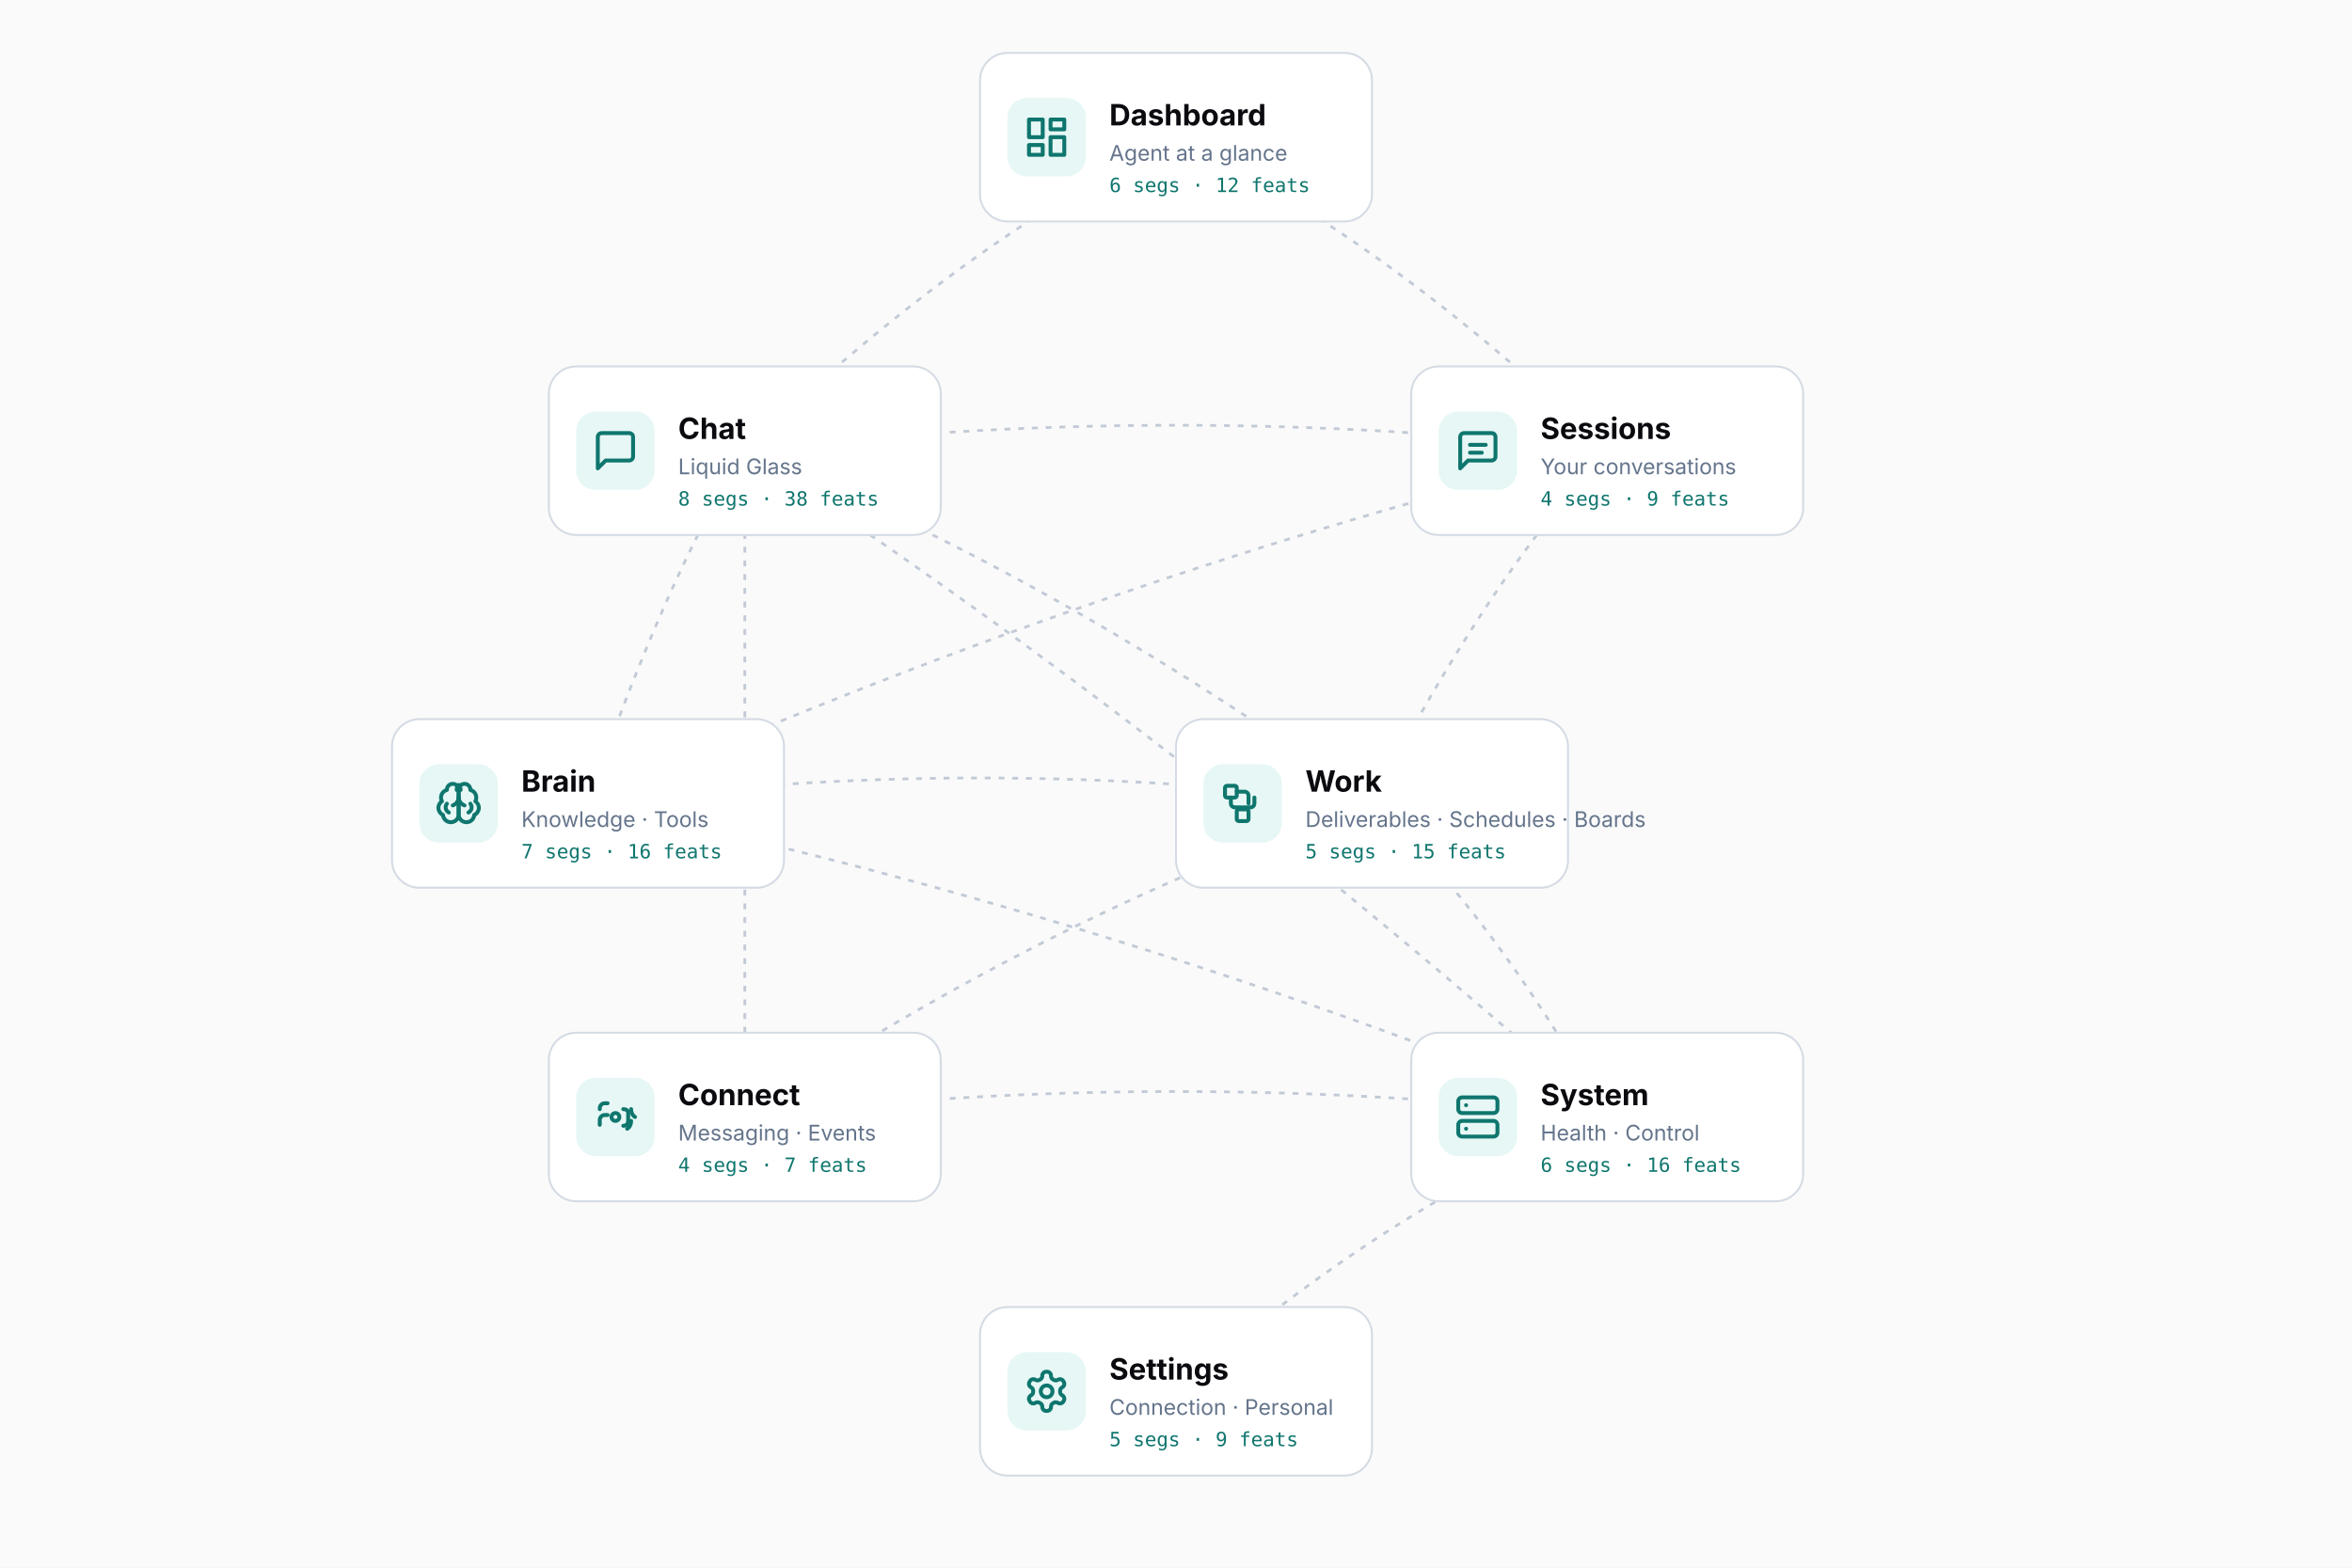
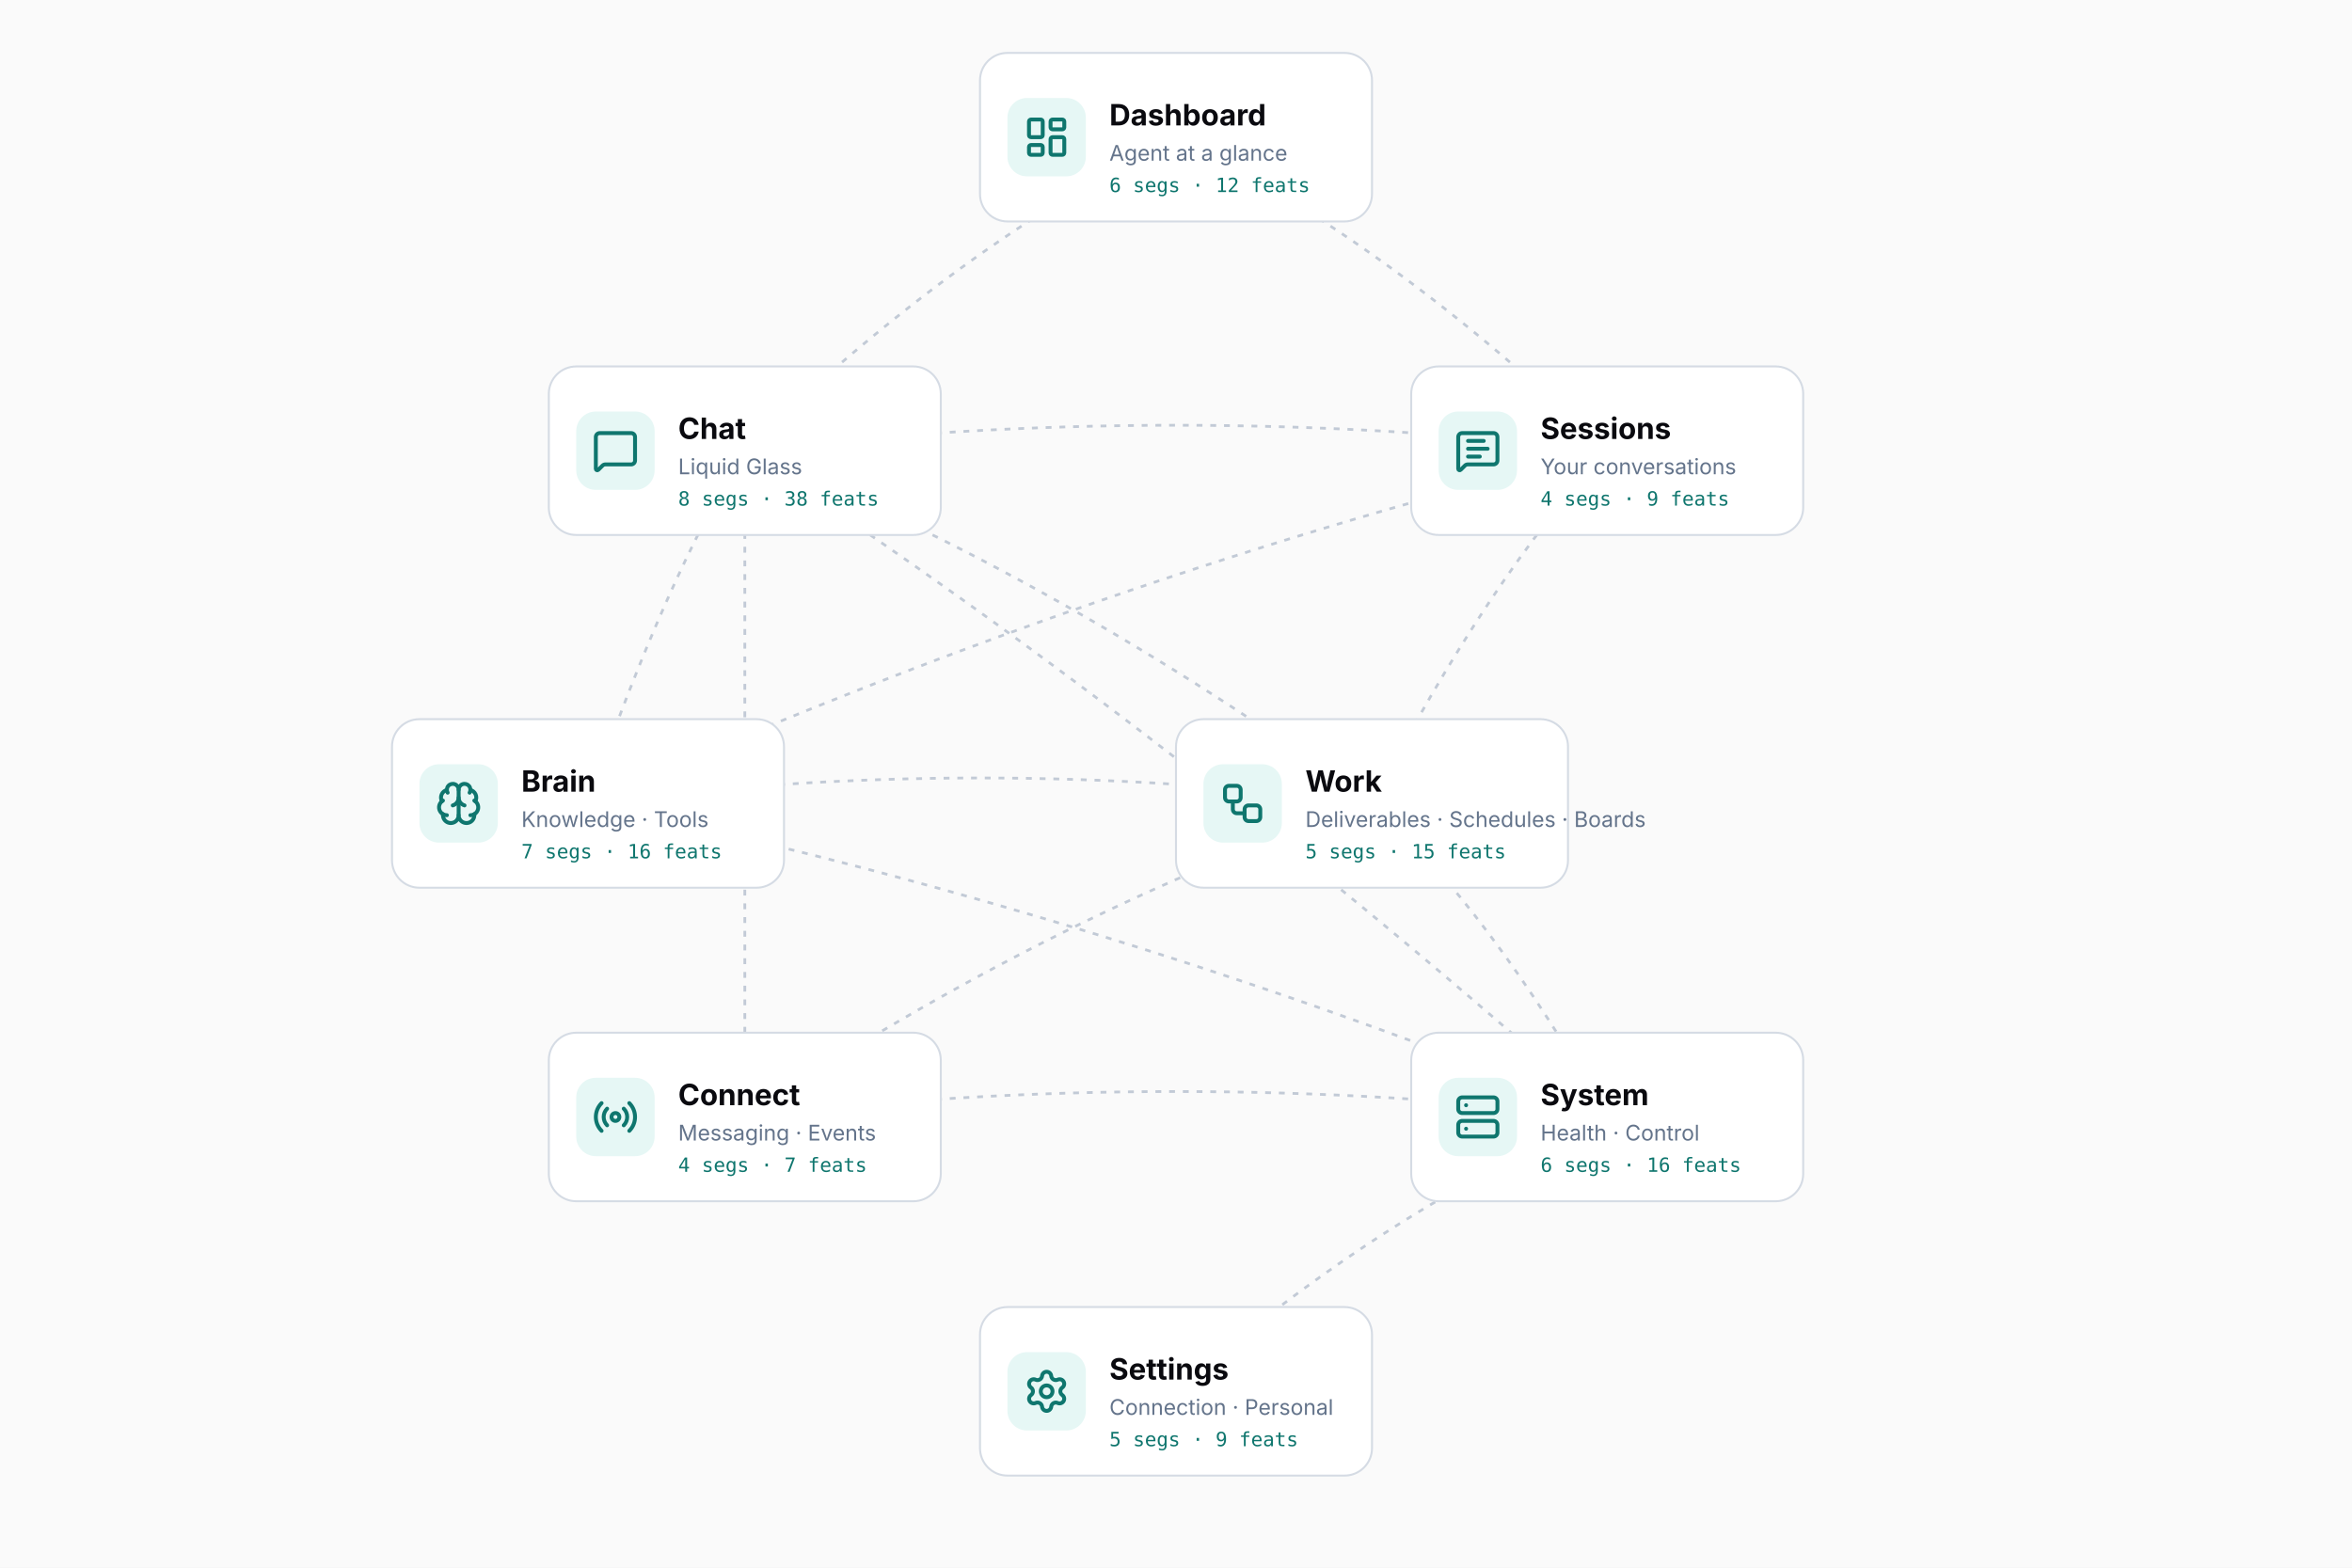
<svg xmlns="http://www.w3.org/2000/svg" viewBox="0 0 1200 800" width="1200" height="800">
  <rect width="1200" height="800" fill="#FAFAFA" />
  <path d="M 600 70 Q 490.0 124.0 380 230" fill="none" stroke="#94A3B8" stroke-width="1.4" stroke-dasharray="3 4" opacity="0.55" />
  <path d="M 600 70 Q 710.0 124.0 820 230" fill="none" stroke="#94A3B8" stroke-width="1.4" stroke-dasharray="3 4" opacity="0.55" />
  <path d="M 380 230 Q 600.0 204.0 820 230" fill="none" stroke="#94A3B8" stroke-width="1.4" stroke-dasharray="3 4" opacity="0.55" />
  <path d="M 380 230 Q 340.0 294.0 300 410" fill="none" stroke="#94A3B8" stroke-width="1.4" stroke-dasharray="3 4" opacity="0.55" />
  <path d="M 380 230 Q 540.0 294.0 700 410" fill="none" stroke="#94A3B8" stroke-width="1.4" stroke-dasharray="3 4" opacity="0.55" />
  <path d="M 380 230 Q 380.0 374.0 380 570" fill="none" stroke="#94A3B8" stroke-width="1.4" stroke-dasharray="3 4" opacity="0.55" />
  <path d="M 380 230 Q 600.0 374.0 820 570" fill="none" stroke="#94A3B8" stroke-width="1.4" stroke-dasharray="3 4" opacity="0.55" />
  <path d="M 820 230 Q 560.0 294.0 300 410" fill="none" stroke="#94A3B8" stroke-width="1.4" stroke-dasharray="3 4" opacity="0.55" />
  <path d="M 820 230 Q 760.0 294.0 700 410" fill="none" stroke="#94A3B8" stroke-width="1.4" stroke-dasharray="3 4" opacity="0.55" />
  <path d="M 300 410 Q 560.0 464.0 820 570" fill="none" stroke="#94A3B8" stroke-width="1.4" stroke-dasharray="3 4" opacity="0.55" />
  <path d="M 300 410 Q 500.0 384.0 700 410" fill="none" stroke="#94A3B8" stroke-width="1.4" stroke-dasharray="3 4" opacity="0.55" />
  <path d="M 700 410 Q 760.0 464.0 820 570" fill="none" stroke="#94A3B8" stroke-width="1.4" stroke-dasharray="3 4" opacity="0.55" />
  <path d="M 700 410 Q 540.0 464.0 380 570" fill="none" stroke="#94A3B8" stroke-width="1.4" stroke-dasharray="3 4" opacity="0.55" />
  <path d="M 380 570 Q 600.0 544.0 820 570" fill="none" stroke="#94A3B8" stroke-width="1.4" stroke-dasharray="3 4" opacity="0.55" />
  <path d="M 820 570 Q 710.0 614.0 600 710" fill="none" stroke="#94A3B8" stroke-width="1.4" stroke-dasharray="3 4" opacity="0.55" />
  <g>
    <rect x="500.0" y="27.0" width="200" height="86" rx="14" fill="#FFFFFF" stroke="#E2E8F0" stroke-width="1" />
    <rect x="500.0" y="27.0" width="200" height="86" rx="14" fill="none" stroke="rgba(15,23,42,0.06)" stroke-width="1" />
    <rect x="514.0" y="50.0" width="40" height="40" rx="10" fill="#E6F7F5" />
    <g transform="translate(522.0, 58.0)">
      <svg x="0" y="0" width="24" height="24" viewBox="0 0 24 24" fill="none" stroke="#0F766E" stroke-width="2" stroke-linecap="round" stroke-linejoin="round">
-         <rect x="3" y="3" width="7" height="9" />
-         <rect x="14" y="3" width="7" height="5" />
-         <rect x="14" y="12" width="7" height="9" />
-         <rect x="3" y="16" width="7" height="5" />
+         <rect x="3" y="3" width="7" height="9" rx="1" />
+         <rect x="14" y="3" width="7" height="5" rx="1" />
+         <rect x="14" y="12" width="7" height="9" rx="1" />
+         <rect x="3" y="16" width="7" height="5" rx="1" />
      </svg>
    </g>
    <text x="566.0" y="64.0" font-family="Albert Sans, -apple-system, Segoe UI, sans-serif" font-size="15" font-weight="700" fill="#0A0A0F">Dashboard</text>
    <text x="566.0" y="82.0" font-family="Albert Sans, -apple-system, Segoe UI, sans-serif" font-size="11" fill="#64748B">Agent at a glance</text>
    <text x="566.0" y="98.0" font-family="ui-monospace, SF Mono, Menlo, monospace" font-size="10" fill="#0F766E">6 segs · 12 feats</text>
  </g>
  <g>
    <rect x="280.0" y="187.0" width="200" height="86" rx="14" fill="#FFFFFF" stroke="#E2E8F0" stroke-width="1" />
    <rect x="280.0" y="187.0" width="200" height="86" rx="14" fill="none" stroke="rgba(15,23,42,0.06)" stroke-width="1" />
    <rect x="294.0" y="210.0" width="40" height="40" rx="10" fill="#E6F7F5" />
    <g transform="translate(302.0, 218.0)">
      <svg x="0" y="0" width="24" height="24" viewBox="0 0 24 24" fill="none" stroke="#0F766E" stroke-width="2" stroke-linecap="round" stroke-linejoin="round">
-         <path d="M21 15a2 2 0 0 1-2 2H7l-4 4V5a2 2 0 0 1 2-2h14a2 2 0 0 1 2 2z" />
+         <path d="M22 17a2 2 0 0 1-2 2H6.828a2 2 0 0 0-1.414.586l-2.202 2.202A.71.71 0 0 1 2 21.286V5a2 2 0 0 1 2-2h16a2 2 0 0 1 2 2z" />
      </svg>
    </g>
    <text x="346.0" y="224.0" font-family="Albert Sans, -apple-system, Segoe UI, sans-serif" font-size="15" font-weight="700" fill="#0A0A0F">Chat</text>
    <text x="346.0" y="242.0" font-family="Albert Sans, -apple-system, Segoe UI, sans-serif" font-size="11" fill="#64748B">Liquid Glass</text>
    <text x="346.0" y="258.0" font-family="ui-monospace, SF Mono, Menlo, monospace" font-size="10" fill="#0F766E">8 segs · 38 feats</text>
  </g>
  <g>
    <rect x="720.0" y="187.0" width="200" height="86" rx="14" fill="#FFFFFF" stroke="#E2E8F0" stroke-width="1" />
    <rect x="720.0" y="187.0" width="200" height="86" rx="14" fill="none" stroke="rgba(15,23,42,0.06)" stroke-width="1" />
    <rect x="734.0" y="210.0" width="40" height="40" rx="10" fill="#E6F7F5" />
    <g transform="translate(742.0, 218.0)">
      <svg x="0" y="0" width="24" height="24" viewBox="0 0 24 24" fill="none" stroke="#0F766E" stroke-width="2" stroke-linecap="round" stroke-linejoin="round">
-         <path d="M21 15a2 2 0 0 1-2 2H7l-4 4V5a2 2 0 0 1 2-2h14a2 2 0 0 1 2 2z" />
-         <path d="M8 9h8" />
-         <path d="M8 13h6" />
+         <path d="M22 17a2 2 0 0 1-2 2H6.828a2 2 0 0 0-1.414.586l-2.202 2.202A.71.71 0 0 1 2 21.286V5a2 2 0 0 1 2-2h16a2 2 0 0 1 2 2z" />
+         <path d="M7 11h10" />
+         <path d="M7 15h6" />
+         <path d="M7 7h8" />
      </svg>
    </g>
    <text x="786.0" y="224.0" font-family="Albert Sans, -apple-system, Segoe UI, sans-serif" font-size="15" font-weight="700" fill="#0A0A0F">Sessions</text>
    <text x="786.0" y="242.0" font-family="Albert Sans, -apple-system, Segoe UI, sans-serif" font-size="11" fill="#64748B">Your conversations</text>
    <text x="786.0" y="258.0" font-family="ui-monospace, SF Mono, Menlo, monospace" font-size="10" fill="#0F766E">4 segs · 9 feats</text>
  </g>
  <g>
    <rect x="200.0" y="367.0" width="200" height="86" rx="14" fill="#FFFFFF" stroke="#E2E8F0" stroke-width="1" />
    <rect x="200.0" y="367.0" width="200" height="86" rx="14" fill="none" stroke="rgba(15,23,42,0.06)" stroke-width="1" />
    <rect x="214.0" y="390.0" width="40" height="40" rx="10" fill="#E6F7F5" />
    <g transform="translate(222.0, 398.0)">
      <svg x="0" y="0" width="24" height="24" viewBox="0 0 24 24" fill="none" stroke="#0F766E" stroke-width="2" stroke-linecap="round" stroke-linejoin="round">
-         <path d="M12 5a3 3 0 1 0-5.997.125 4 4 0 0 0-2.526 5.77 4 4 0 0 0 .556 6.979A4 4 0 0 0 12 18Z" />
-         <path d="M12 5a3 3 0 1 1 5.997.125 4 4 0 0 1 2.526 5.77 4 4 0 0 1-.556 6.979A4 4 0 0 1 12 18Z" />
-         <path d="M9 13a4.5 4.5 0 0 0 3-4" />
-         <path d="M6.003 12.125a3 3 0 0 0 .997 4.5" />
-         <path d="M11.003 5.125a3 3 0 0 1 .997-2.5" />
-         <path d="M15 13a4.5 4.5 0 0 1-3-4" />
-         <path d="M17.997 12.125a3 3 0 0 1-.997 4.5" />
-         <path d="M12.997 5.125a3 3 0 0 0-.997-2.5" />
+         <path d="M12 18V5" />
+         <path d="M15 13a4.17 4.17 0 0 1-3-4 4.17 4.17 0 0 1-3 4" />
+         <path d="M17.598 6.5A3 3 0 1 0 12 5a3 3 0 1 0-5.598 1.5" />
+         <path d="M17.997 5.125a4 4 0 0 1 2.526 5.77" />
+         <path d="M18 18a4 4 0 0 0 2-7.464" />
+         <path d="M19.967 17.483A4 4 0 1 1 12 18a4 4 0 1 1-7.967-.517" />
+         <path d="M6 18a4 4 0 0 1-2-7.464" />
+         <path d="M6.003 5.125a4 4 0 0 0-2.526 5.77" />
      </svg>
    </g>
    <text x="266.0" y="404.0" font-family="Albert Sans, -apple-system, Segoe UI, sans-serif" font-size="15" font-weight="700" fill="#0A0A0F">Brain</text>
    <text x="266.0" y="422.0" font-family="Albert Sans, -apple-system, Segoe UI, sans-serif" font-size="11" fill="#64748B">Knowledge · Tools</text>
    <text x="266.0" y="438.0" font-family="ui-monospace, SF Mono, Menlo, monospace" font-size="10" fill="#0F766E">7 segs · 16 feats</text>
  </g>
  <g>
    <rect x="600.0" y="367.0" width="200" height="86" rx="14" fill="#FFFFFF" stroke="#E2E8F0" stroke-width="1" />
    <rect x="600.0" y="367.0" width="200" height="86" rx="14" fill="none" stroke="rgba(15,23,42,0.06)" stroke-width="1" />
    <rect x="614.0" y="390.0" width="40" height="40" rx="10" fill="#E6F7F5" />
    <g transform="translate(622.0, 398.0)">
      <svg x="0" y="0" width="24" height="24" viewBox="0 0 24 24" fill="none" stroke="#0F766E" stroke-width="2" stroke-linecap="round" stroke-linejoin="round">
-         <rect x="3" y="3" width="6" height="6" rx="1" />
-         <rect x="9" y="15" width="6" height="6" rx="1" />
-         <path d="M6 9v3a2 2 0 0 0 2 2h8a2 2 0 0 0 2-2V9" />
-         <path d="M9 6h4a2 2 0 0 1 2 2v4" />
+         <rect x="3" y="3" width="8" height="8" rx="2" />
+         <path d="M7 11v4a2 2 0 0 0 2 2h4" />
+         <rect x="13" y="13" width="8" height="8" rx="2" />
      </svg>
    </g>
    <text x="666.0" y="404.0" font-family="Albert Sans, -apple-system, Segoe UI, sans-serif" font-size="15" font-weight="700" fill="#0A0A0F">Work</text>
    <text x="666.0" y="422.0" font-family="Albert Sans, -apple-system, Segoe UI, sans-serif" font-size="11" fill="#64748B">Deliverables · Schedules · Boards</text>
    <text x="666.0" y="438.0" font-family="ui-monospace, SF Mono, Menlo, monospace" font-size="10" fill="#0F766E">5 segs · 15 feats</text>
  </g>
  <g>
    <rect x="280.0" y="527.0" width="200" height="86" rx="14" fill="#FFFFFF" stroke="#E2E8F0" stroke-width="1" />
    <rect x="280.0" y="527.0" width="200" height="86" rx="14" fill="none" stroke="rgba(15,23,42,0.06)" stroke-width="1" />
    <rect x="294.0" y="550.0" width="40" height="40" rx="10" fill="#E6F7F5" />
    <g transform="translate(302.0, 558.0)">
      <svg x="0" y="0" width="24" height="24" viewBox="0 0 24 24" fill="none" stroke="#0F766E" stroke-width="2" stroke-linecap="round" stroke-linejoin="round">
-         <path d="M4 16v-2.5C4 12.166 5.166 11 6.5 11H8" />
-         <path d="M4 8v-.5C4 6.167 5.167 5 6.5 5H8" />
-         <path d="M16 8c1.5 0 2.5.667 2.5 2v4c0 1.5-1 2.5-2.5 2.5" />
-         <path d="M20 14c0 3-2 4-2 4" />
-         <path d="M20 8c0 3 2 4 2 4" />
+         <path d="M16.247 7.761a6 6 0 0 1 0 8.478" />
+         <path d="M19.075 4.933a10 10 0 0 1 0 14.134" />
+         <path d="M4.925 19.067a10 10 0 0 1 0-14.134" />
+         <path d="M7.753 16.239a6 6 0 0 1 0-8.478" />
        <circle cx="12" cy="12" r="2" />
      </svg>
    </g>
    <text x="346.0" y="564.0" font-family="Albert Sans, -apple-system, Segoe UI, sans-serif" font-size="15" font-weight="700" fill="#0A0A0F">Connect</text>
    <text x="346.0" y="582.0" font-family="Albert Sans, -apple-system, Segoe UI, sans-serif" font-size="11" fill="#64748B">Messaging · Events</text>
    <text x="346.0" y="598.0" font-family="ui-monospace, SF Mono, Menlo, monospace" font-size="10" fill="#0F766E">4 segs · 7 feats</text>
  </g>
  <g>
    <rect x="720.0" y="527.0" width="200" height="86" rx="14" fill="#FFFFFF" stroke="#E2E8F0" stroke-width="1" />
    <rect x="720.0" y="527.0" width="200" height="86" rx="14" fill="none" stroke="rgba(15,23,42,0.06)" stroke-width="1" />
    <rect x="734.0" y="550.0" width="40" height="40" rx="10" fill="#E6F7F5" />
    <g transform="translate(742.0, 558.0)">
      <svg x="0" y="0" width="24" height="24" viewBox="0 0 24 24" fill="none" stroke="#0F766E" stroke-width="2" stroke-linecap="round" stroke-linejoin="round">
        <rect x="2" y="2" width="20" height="8" rx="2" ry="2" />
        <rect x="2" y="14" width="20" height="8" rx="2" ry="2" />
        <line x1="6" y1="6" x2="6.01" y2="6" />
        <line x1="6" y1="18" x2="6.01" y2="18" />
      </svg>
    </g>
    <text x="786.0" y="564.0" font-family="Albert Sans, -apple-system, Segoe UI, sans-serif" font-size="15" font-weight="700" fill="#0A0A0F">System</text>
    <text x="786.0" y="582.0" font-family="Albert Sans, -apple-system, Segoe UI, sans-serif" font-size="11" fill="#64748B">Health · Control</text>
    <text x="786.0" y="598.0" font-family="ui-monospace, SF Mono, Menlo, monospace" font-size="10" fill="#0F766E">6 segs · 16 feats</text>
  </g>
  <g>
    <rect x="500.0" y="667.0" width="200" height="86" rx="14" fill="#FFFFFF" stroke="#E2E8F0" stroke-width="1" />
    <rect x="500.0" y="667.0" width="200" height="86" rx="14" fill="none" stroke="rgba(15,23,42,0.06)" stroke-width="1" />
    <rect x="514.0" y="690.0" width="40" height="40" rx="10" fill="#E6F7F5" />
    <g transform="translate(522.0, 698.0)">
      <svg x="0" y="0" width="24" height="24" viewBox="0 0 24 24" fill="none" stroke="#0F766E" stroke-width="2" stroke-linecap="round" stroke-linejoin="round">
-         <path d="M12.22 2h-.44a2 2 0 0 0-2 2v.18a2 2 0 0 1-1 1.73l-.43.25a2 2 0 0 1-2 0l-.15-.08a2 2 0 0 0-2.73.73l-.22.38a2 2 0 0 0 .73 2.73l.15.1a2 2 0 0 1 1 1.72v.51a2 2 0 0 1-1 1.74l-.15.09a2 2 0 0 0-.73 2.73l.22.38a2 2 0 0 0 2.73.73l.15-.08a2 2 0 0 1 2 0l.43.25a2 2 0 0 1 1 1.73V20a2 2 0 0 0 2 2h.44a2 2 0 0 0 2-2v-.18a2 2 0 0 1 1-1.73l.43-.25a2 2 0 0 1 2 0l.15.08a2 2 0 0 0 2.73-.73l.22-.39a2 2 0 0 0-.73-2.73l-.15-.08a2 2 0 0 1-1-1.74v-.5a2 2 0 0 1 1-1.74l.15-.09a2 2 0 0 0 .73-2.73l-.22-.38a2 2 0 0 0-2.73-.73l-.15.08a2 2 0 0 1-2 0l-.43-.25a2 2 0 0 1-1-1.73V4a2 2 0 0 0-2-2z" />
+         <path d="M9.671 4.136a2.34 2.34 0 0 1 4.659 0 2.34 2.34 0 0 0 3.319 1.915 2.34 2.34 0 0 1 2.33 4.033 2.34 2.34 0 0 0 0 3.831 2.34 2.34 0 0 1-2.33 4.033 2.34 2.34 0 0 0-3.319 1.915 2.34 2.34 0 0 1-4.659 0 2.34 2.34 0 0 0-3.32-1.915 2.34 2.34 0 0 1-2.33-4.033 2.34 2.34 0 0 0 0-3.831A2.34 2.34 0 0 1 6.35 6.051a2.34 2.34 0 0 0 3.319-1.915" />
        <circle cx="12" cy="12" r="3" />
      </svg>
    </g>
    <text x="566.0" y="704.0" font-family="Albert Sans, -apple-system, Segoe UI, sans-serif" font-size="15" font-weight="700" fill="#0A0A0F">Settings</text>
    <text x="566.0" y="722.0" font-family="Albert Sans, -apple-system, Segoe UI, sans-serif" font-size="11" fill="#64748B">Connection · Personal</text>
    <text x="566.0" y="738.0" font-family="ui-monospace, SF Mono, Menlo, monospace" font-size="10" fill="#0F766E">5 segs · 9 feats</text>
  </g>
</svg>
